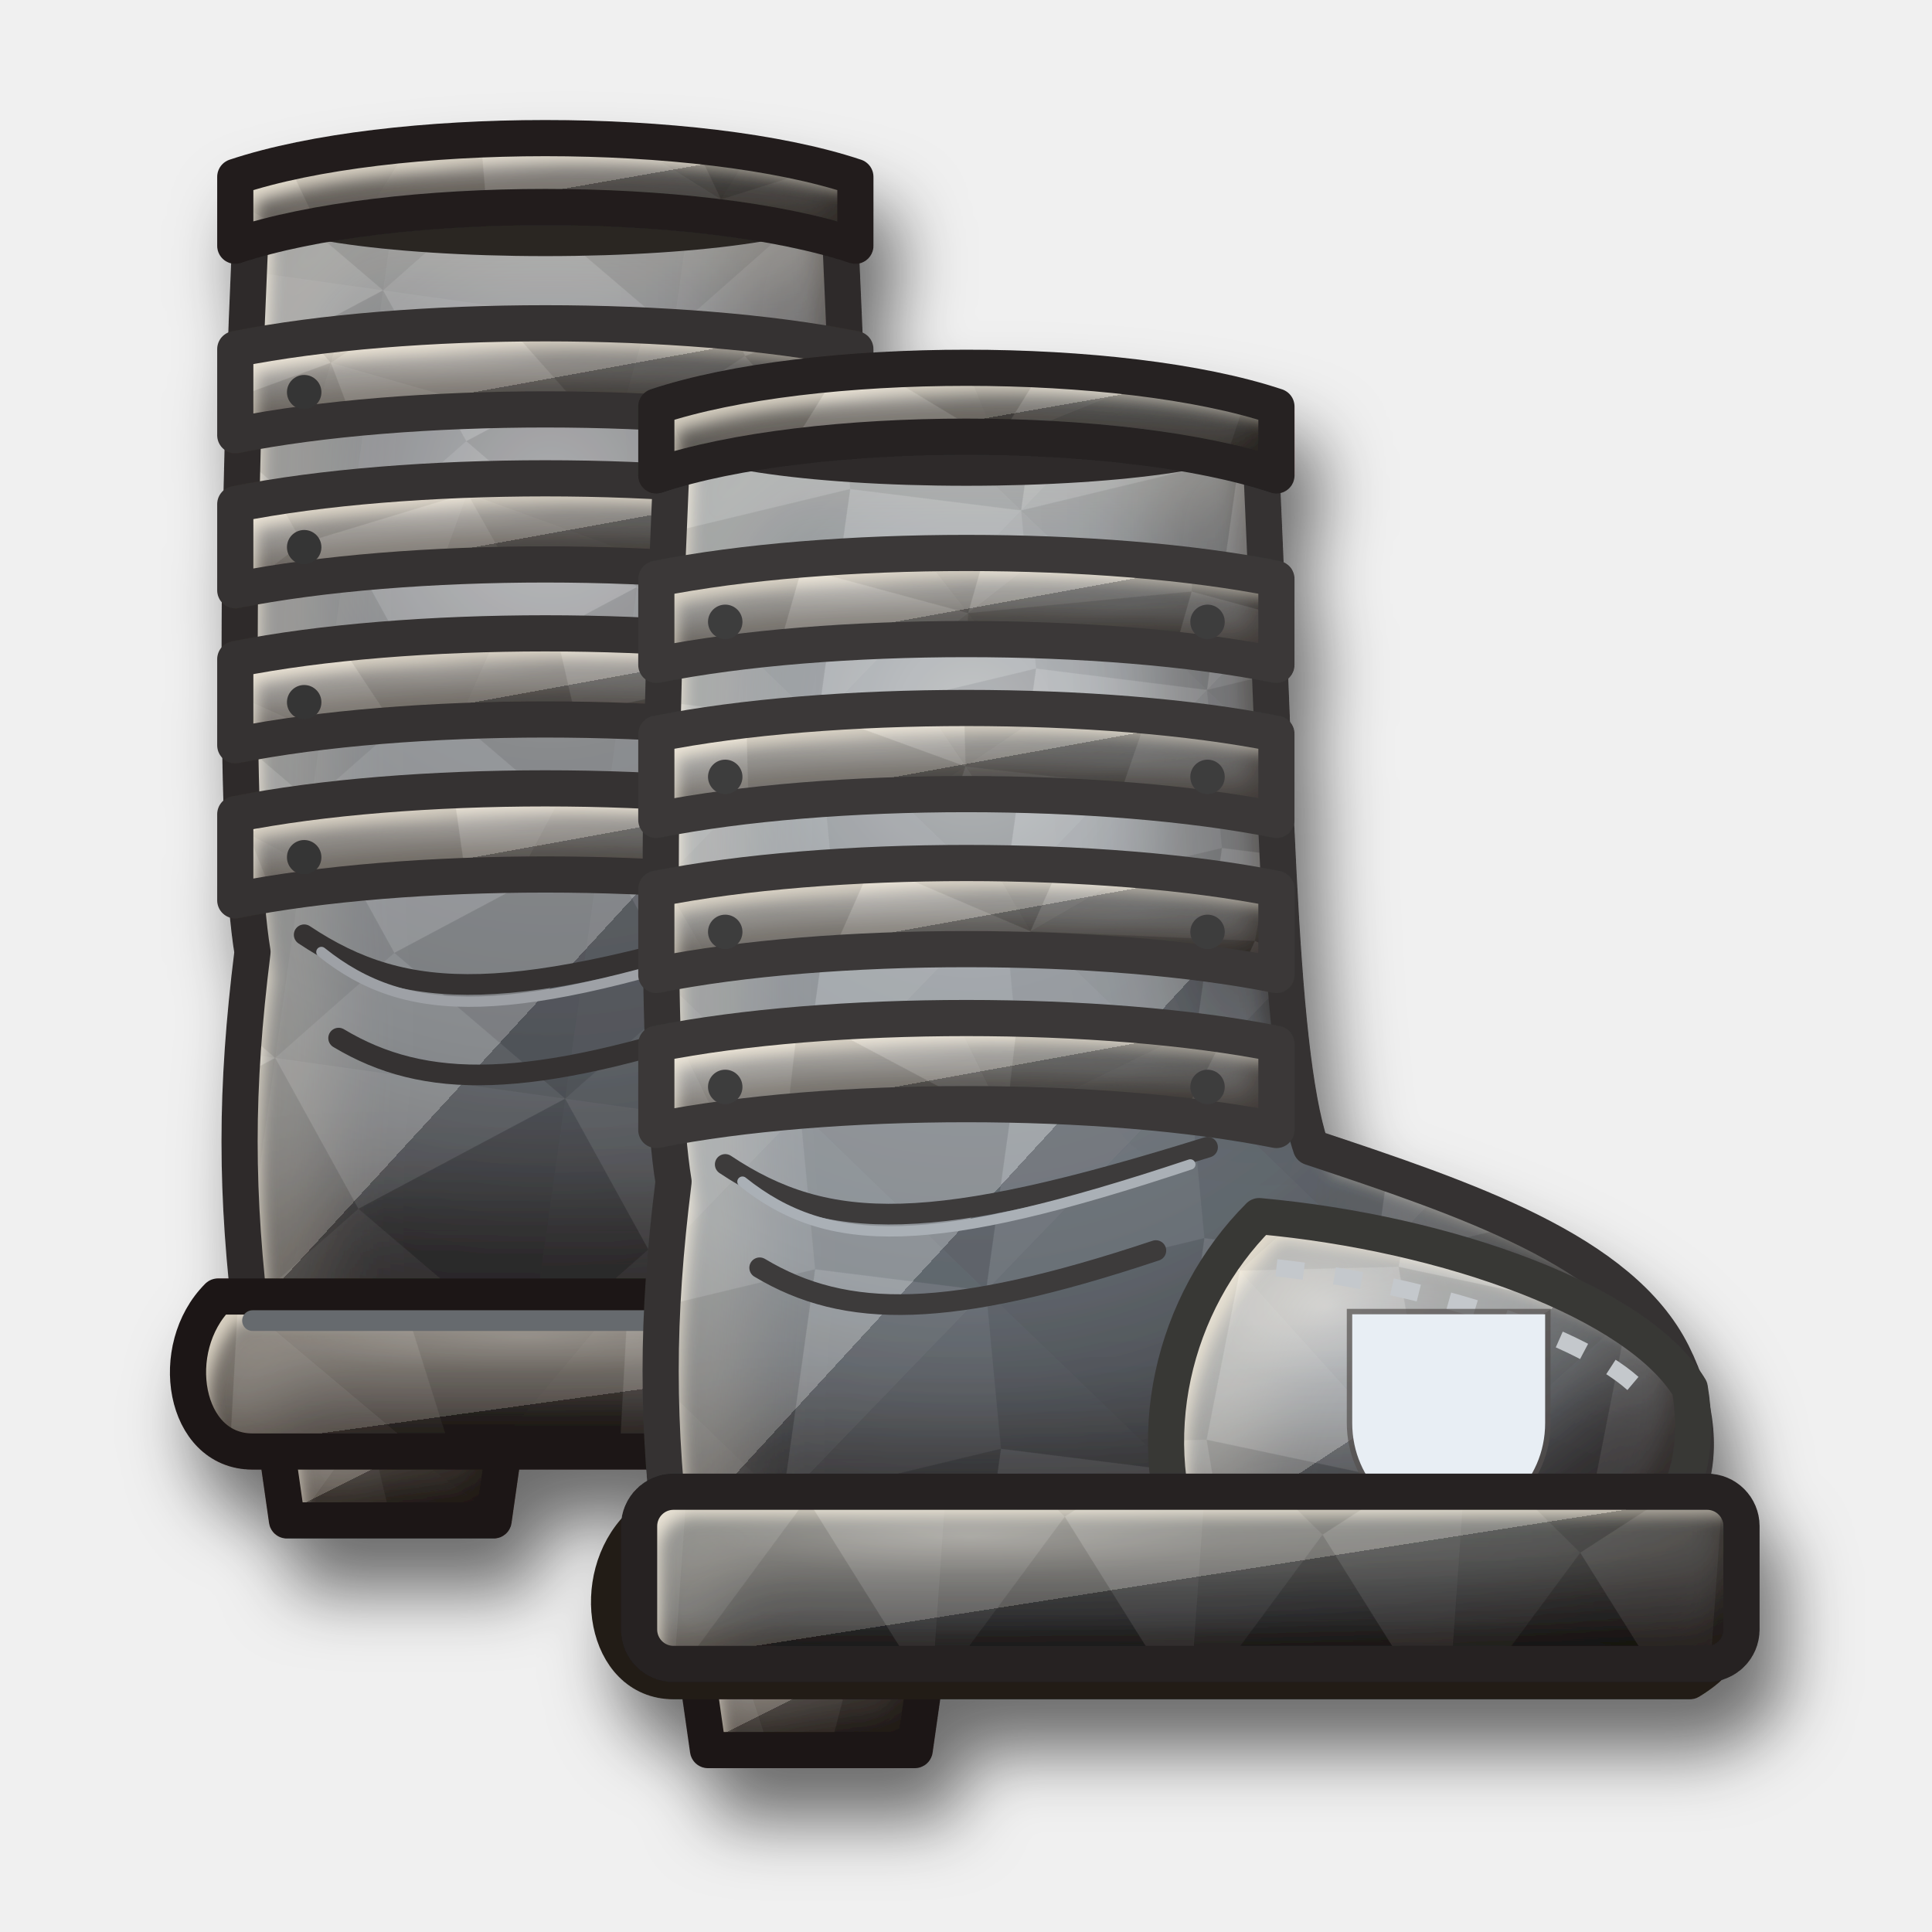
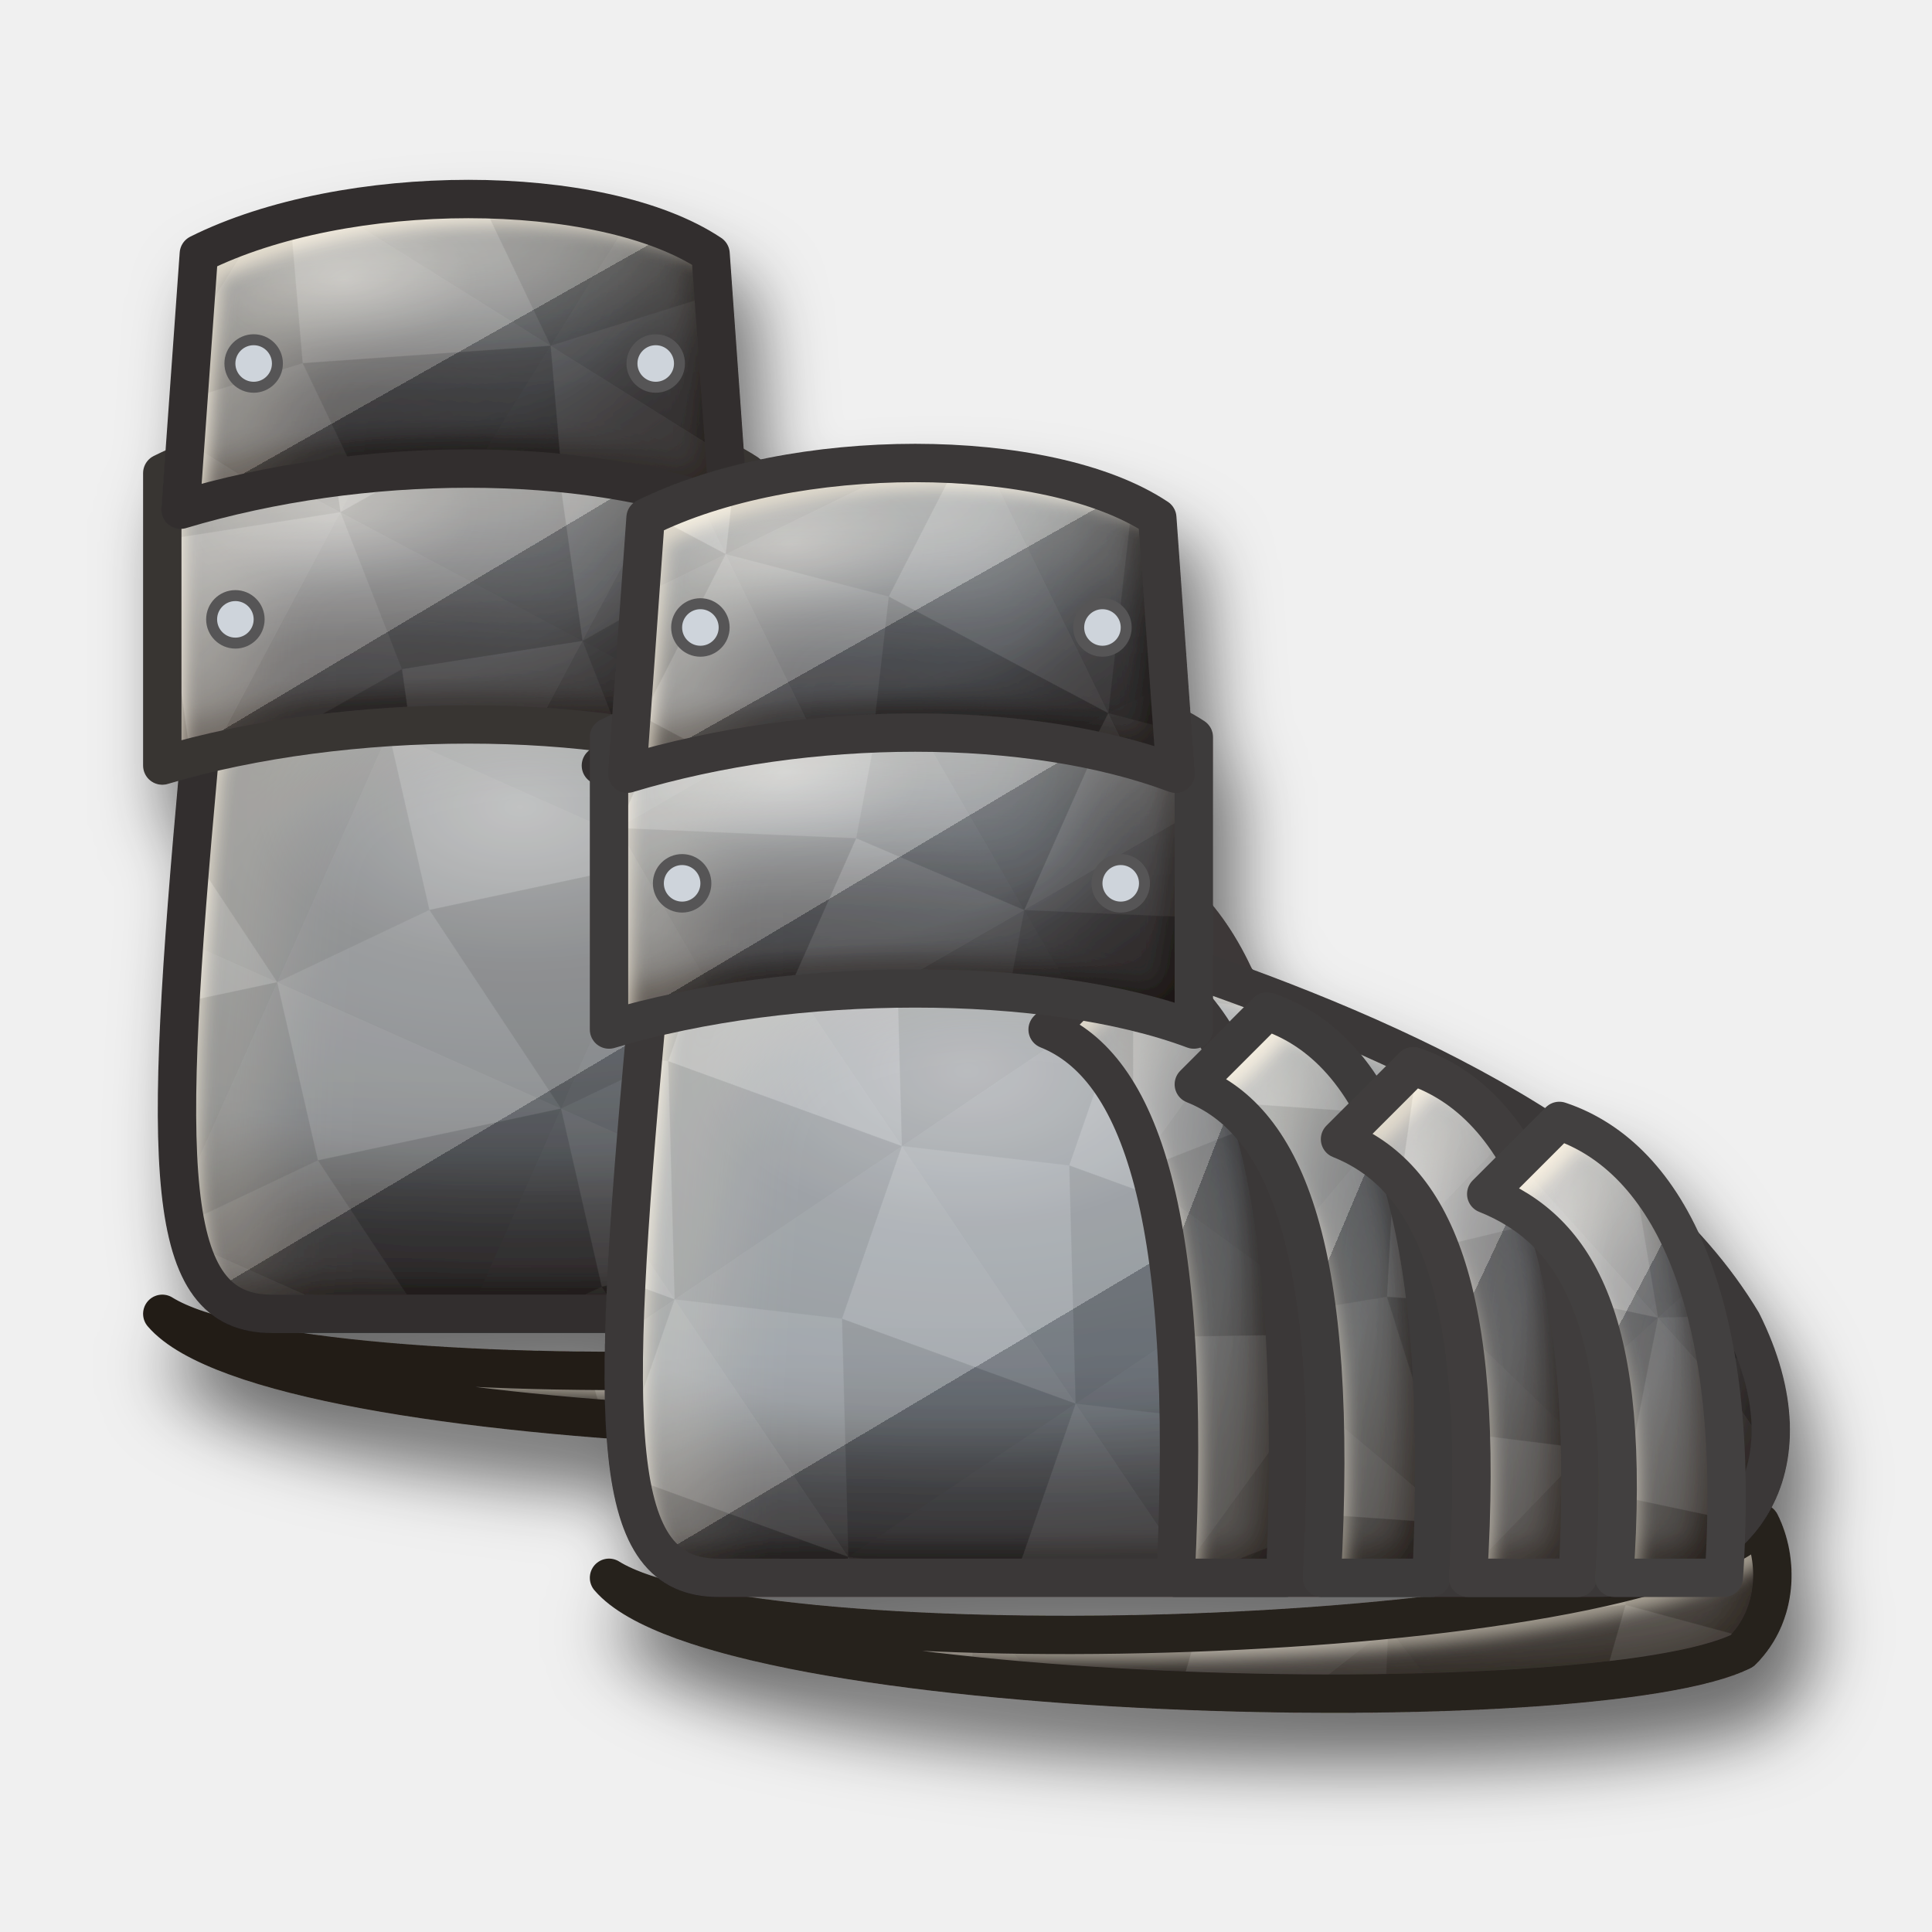
<svg xmlns="http://www.w3.org/2000/svg" width="128" height="128" viewBox="0 0 96 96">
  <defs>
    <filter id="bev" x="-10%" y="-10%" width="120%" height="120%" color-interpolation-filters="sRGB">
      <feOffset in="SourceAlpha" dx="1.5" dy="1.7" result="o1" />
      <feComposite in="SourceAlpha" in2="o1" operator="out" result="e1" />
      <feGaussianBlur in="e1" stdDeviation="0.55" result="b1" />
      <feFlood flood-color="#fff3d6" flood-opacity="0.62" />
      <feComposite in2="b1" operator="in" result="hi" />
      <feOffset in="SourceAlpha" dx="-2.2" dy="-2.4" result="o2" />
      <feComposite in="SourceAlpha" in2="o2" operator="out" result="e2" />
      <feGaussianBlur in="e2" stdDeviation="1.3" result="b2" />
      <feFlood flood-color="#140b05" flood-opacity="0.42" />
      <feComposite in2="b2" operator="in" result="lo" />
      <feMerge>
        <feMergeNode in="SourceGraphic" />
        <feMergeNode in="lo" />
        <feMergeNode in="hi" />
      </feMerge>
    </filter>
    <filter id="sculpt" x="-10%" y="-10%" width="120%" height="120%" color-interpolation-filters="sRGB">
      <feOffset in="SourceAlpha" dx="4.2" dy="4.6" result="wideo" />
      <feComposite in="SourceAlpha" in2="wideo" operator="out" result="widee" />
      <feGaussianBlur in="widee" stdDeviation="2.4" result="wideb" />
      <feComposite in="wideb" in2="SourceAlpha" operator="in" result="widec" />
      <feFlood flood-color="#fff4dc" flood-opacity="0.3" />
      <feComposite in2="widec" operator="in" result="wide" />
      <feOffset in="SourceAlpha" dx="1.2" dy="1.4" result="rimo" />
      <feComposite in="SourceAlpha" in2="rimo" operator="out" result="rime" />
      <feGaussianBlur in="rime" stdDeviation="0.45" result="rimb" />
      <feComposite in="rimb" in2="SourceAlpha" operator="in" result="rimc" />
      <feFlood flood-color="#fff6e2" flood-opacity="0.8" />
      <feComposite in2="rimc" operator="in" result="rim" />
      <feOffset in="SourceAlpha" dx="-5.5" dy="-6" result="formo" />
      <feComposite in="SourceAlpha" in2="formo" operator="out" result="forme" />
      <feGaussianBlur in="forme" stdDeviation="3.2" result="formb" />
      <feComposite in="formb" in2="SourceAlpha" operator="in" result="formc" />
      <feFlood flood-color="#0e0703" flood-opacity="0.55" />
      <feComposite in2="formc" operator="in" result="form" />
      <feOffset in="SourceAlpha" dx="-1.5" dy="-1.7" result="edgeo" />
      <feComposite in="SourceAlpha" in2="edgeo" operator="out" result="edgee" />
      <feGaussianBlur in="edgee" stdDeviation="0.7" result="edgeb" />
      <feComposite in="edgeb" in2="SourceAlpha" operator="in" result="edgec" />
      <feFlood flood-color="#120a05" flood-opacity="0.55" />
      <feComposite in2="edgec" operator="in" result="edge" />
      <feMerge>
        <feMergeNode in="SourceGraphic" />
        <feMergeNode in="form" />
        <feMergeNode in="edge" />
        <feMergeNode in="wide" />
        <feMergeNode in="rim" />
      </feMerge>
    </filter>
    <filter id="sculptLight" x="-10%" y="-10%" width="120%" height="120%" color-interpolation-filters="sRGB">
      <feOffset in="SourceAlpha" dx="4.2" dy="4.6" result="wideo" />
      <feComposite in="SourceAlpha" in2="wideo" operator="out" result="widee" />
      <feGaussianBlur in="widee" stdDeviation="2.4" result="wideb" />
      <feComposite in="wideb" in2="SourceAlpha" operator="in" result="widec" />
      <feFlood flood-color="#fff4dc" flood-opacity="0.3" />
      <feComposite in2="widec" operator="in" result="wide" />
      <feOffset in="SourceAlpha" dx="1.2" dy="1.4" result="rimo" />
      <feComposite in="SourceAlpha" in2="rimo" operator="out" result="rime" />
      <feGaussianBlur in="rime" stdDeviation="0.45" result="rimb" />
      <feComposite in="rimb" in2="SourceAlpha" operator="in" result="rimc" />
      <feFlood flood-color="#fff6e2" flood-opacity="0.8" />
      <feComposite in2="rimc" operator="in" result="rim" />
      <feOffset in="SourceAlpha" dx="-5.5" dy="-6" result="formo" />
      <feComposite in="SourceAlpha" in2="formo" operator="out" result="forme" />
      <feGaussianBlur in="forme" stdDeviation="3.2" result="formb" />
      <feComposite in="formb" in2="SourceAlpha" operator="in" result="formc" />
      <feFlood flood-color="#0e0703" flood-opacity="0.55" />
      <feComposite in2="formc" operator="in" result="form" />
      <feOffset in="SourceAlpha" dx="-1.5" dy="-1.7" result="edgeo" />
      <feComposite in="SourceAlpha" in2="edgeo" operator="out" result="edgee" />
      <feGaussianBlur in="edgee" stdDeviation="0.7" result="edgeb" />
      <feComposite in="edgeb" in2="SourceAlpha" operator="in" result="edgec" />
      <feFlood flood-color="#120a05" flood-opacity="0.55" />
      <feComposite in2="edgec" operator="in" result="edge" />
      <feMerge>
        <feMergeNode in="form" />
        <feMergeNode in="edge" />
        <feMergeNode in="wide" />
        <feMergeNode in="rim" />
      </feMerge>
    </filter>
    <linearGradient id="planes" x1="0" y1="0" x2="1" y2="1">
      <stop offset="0.5" stop-color="#fff6e6" stop-opacity="0.16" />
      <stop offset="0.5" stop-color="#0b0603" stop-opacity="0.2" />
    </linearGradient>
    <filter id="paint" x="-20%" y="-20%" width="140%" height="145%" color-interpolation-filters="sRGB">
-       <feTurbulence type="fractalNoise" baseFrequency="0.22" numOctaves="2" seed="40" result="n" />
+       <feTurbulence type="fractalNoise" baseFrequency="0.22" numOctaves="2" seed="39" result="n" />
      <feColorMatrix in="n" type="matrix" values="0.14 0.14 0.14 0 0.29  0.14 0.14 0.14 0 0.29  0.14 0.14 0.14 0 0.29  0 0 0 0 1" result="ng" />
      <feBlend in="ng" in2="SourceGraphic" mode="soft-light" result="t" />
      <feComposite in="t" in2="SourceAlpha" operator="in" result="tex" />
      <feDropShadow in="tex" dx="1.2" dy="2.6" stdDeviation="1.7" flood-color="#000" flood-opacity="0.55" />
    </filter>
    <radialGradient id="g0" cx="0.3" cy="0.26" r="0.92">
-       <stop offset="0" stop-color="#969b9e" />
-       <stop offset="0.25" stop-color="#60676c" />
-       <stop offset="0.55" stop-color="#4a5258" />
-       <stop offset="1" stop-color="#262423" />
+       <stop offset="0" stop-color="#adb1b4" />
+       <stop offset="0.25" stop-color="#83888d" />
+       <stop offset="0.55" stop-color="#72787e" />
+       <stop offset="1" stop-color="#343130" />
    </radialGradient>
    <pattern id="f1" width="17" height="15" patternUnits="userSpaceOnUse" patternTransform="rotate(94)">
      <path d="M0 0 L17 0 L6 8Z" fill="#fff" fill-opacity="0.1" />
      <path d="M6 8 L17 0 L17 15Z" fill="#000" fill-opacity="0.08" />
      <path d="M0 0 L6 8 L0 15Z" fill="#000" fill-opacity="0.05" />
      <path d="M0 15 L6 8 L17 15Z" fill="#fff" fill-opacity="0.05" />
    </pattern>
    <radialGradient id="g2" cx="0.3" cy="0.26" r="0.92">
-       <stop offset="0" stop-color="#a8abb0" />
-       <stop offset="0.25" stop-color="#7b8086" />
-       <stop offset="0.55" stop-color="#696f76" />
-       <stop offset="1" stop-color="#312e2d" />
+       <stop offset="0" stop-color="#b4b7ba" />
+       <stop offset="0.25" stop-color="#8d9296" />
+       <stop offset="0.55" stop-color="#7d8388" />
+       <stop offset="1" stop-color="#383434" />
    </radialGradient>
    <pattern id="f3" width="17" height="15" patternUnits="userSpaceOnUse" patternTransform="rotate(8)">
      <path d="M0 0 L17 0 L6 8Z" fill="#fff" fill-opacity="0.1" />
      <path d="M6 8 L17 0 L17 15Z" fill="#000" fill-opacity="0.08" />
      <path d="M0 0 L6 8 L0 15Z" fill="#000" fill-opacity="0.05" />
      <path d="M0 15 L6 8 L17 15Z" fill="#fff" fill-opacity="0.05" />
    </pattern>
    <radialGradient id="g4" cx="0.3" cy="0.26" r="0.92">
-       <stop offset="0" stop-color="#b1b4b8" />
-       <stop offset="0.25" stop-color="#888d93" />
-       <stop offset="0.55" stop-color="#787d84" />
-       <stop offset="1" stop-color="#363232" />
+       <stop offset="0" stop-color="#bbbdc0" />
+       <stop offset="0.25" stop-color="#979ca0" />
+       <stop offset="0.55" stop-color="#898e93" />
+       <stop offset="1" stop-color="#3c3837" />
    </radialGradient>
    <pattern id="f5" width="17" height="15" patternUnits="userSpaceOnUse" patternTransform="rotate(102)">
      <path d="M0 0 L17 0 L6 8Z" fill="#fff" fill-opacity="0.1" />
      <path d="M6 8 L17 0 L17 15Z" fill="#000" fill-opacity="0.08" />
      <path d="M0 0 L6 8 L0 15Z" fill="#000" fill-opacity="0.05" />
      <path d="M0 15 L6 8 L17 15Z" fill="#fff" fill-opacity="0.05" />
    </pattern>
    <radialGradient id="g6" cx="0.3" cy="0.26" r="0.92">
-       <stop offset="0" stop-color="#b2b5b9" />
-       <stop offset="0.25" stop-color="#8b8f95" />
-       <stop offset="0.55" stop-color="#7b8086" />
-       <stop offset="1" stop-color="#373333" />
+       <stop offset="0" stop-color="#c1c3c6" />
+       <stop offset="0.25" stop-color="#a1a4a9" />
+       <stop offset="0.55" stop-color="#94989d" />
+       <stop offset="1" stop-color="#403c3b" />
    </radialGradient>
    <pattern id="f7" width="17" height="15" patternUnits="userSpaceOnUse" patternTransform="rotate(16)">
      <path d="M0 0 L17 0 L6 8Z" fill="#fff" fill-opacity="0.1" />
      <path d="M6 8 L17 0 L17 15Z" fill="#000" fill-opacity="0.08" />
      <path d="M0 0 L6 8 L0 15Z" fill="#000" fill-opacity="0.05" />
      <path d="M0 15 L6 8 L17 15Z" fill="#fff" fill-opacity="0.05" />
    </pattern>
    <radialGradient id="g8" cx="0.3" cy="0.26" r="0.92">
-       <stop offset="0" stop-color="#b2b5b9" />
-       <stop offset="0.25" stop-color="#8b8f95" />
-       <stop offset="0.55" stop-color="#7b8086" />
-       <stop offset="1" stop-color="#373333" />
+       <stop offset="0" stop-color="#8f8e8e" />
+       <stop offset="0.25" stop-color="#555454" />
+       <stop offset="0.55" stop-color="#3e3d3d" />
+       <stop offset="1" stop-color="#221d1a" />
    </radialGradient>
    <pattern id="f9" width="17" height="15" patternUnits="userSpaceOnUse" patternTransform="rotate(110)">
      <path d="M0 0 L17 0 L6 8Z" fill="#fff" fill-opacity="0.1" />
      <path d="M6 8 L17 0 L17 15Z" fill="#000" fill-opacity="0.08" />
      <path d="M0 0 L6 8 L0 15Z" fill="#000" fill-opacity="0.05" />
      <path d="M0 15 L6 8 L17 15Z" fill="#fff" fill-opacity="0.05" />
    </pattern>
    <radialGradient id="g10" cx="0.3" cy="0.26" r="0.92">
-       <stop offset="0" stop-color="#b2b5b9" />
-       <stop offset="0.25" stop-color="#8b8f95" />
-       <stop offset="0.55" stop-color="#7b8086" />
-       <stop offset="1" stop-color="#373333" />
+       <stop offset="0" stop-color="#adb1b4" />
+       <stop offset="0.25" stop-color="#83888d" />
+       <stop offset="0.55" stop-color="#72787e" />
+       <stop offset="1" stop-color="#343130" />
    </radialGradient>
    <pattern id="f11" width="17" height="15" patternUnits="userSpaceOnUse" patternTransform="rotate(24)">
      <path d="M0 0 L17 0 L6 8Z" fill="#fff" fill-opacity="0.1" />
      <path d="M6 8 L17 0 L17 15Z" fill="#000" fill-opacity="0.08" />
      <path d="M0 0 L6 8 L0 15Z" fill="#000" fill-opacity="0.05" />
      <path d="M0 15 L6 8 L17 15Z" fill="#fff" fill-opacity="0.05" />
    </pattern>
    <radialGradient id="g12" cx="0.3" cy="0.26" r="0.92">
-       <stop offset="0" stop-color="#b2b5b9" />
-       <stop offset="0.25" stop-color="#8b8f95" />
-       <stop offset="0.55" stop-color="#7b8086" />
-       <stop offset="1" stop-color="#373333" />
+       <stop offset="0" stop-color="#b7babd" />
+       <stop offset="0.25" stop-color="#92969b" />
+       <stop offset="0.55" stop-color="#83888d" />
+       <stop offset="1" stop-color="#3a3635" />
    </radialGradient>
    <pattern id="f13" width="17" height="15" patternUnits="userSpaceOnUse" patternTransform="rotate(118)">
      <path d="M0 0 L17 0 L6 8Z" fill="#fff" fill-opacity="0.1" />
      <path d="M6 8 L17 0 L17 15Z" fill="#000" fill-opacity="0.08" />
      <path d="M0 0 L6 8 L0 15Z" fill="#000" fill-opacity="0.05" />
      <path d="M0 15 L6 8 L17 15Z" fill="#fff" fill-opacity="0.05" />
    </pattern>
    <radialGradient id="g14" cx="0.3" cy="0.26" r="0.92">
-       <stop offset="0" stop-color="#909396" />
-       <stop offset="0.25" stop-color="#575b60" />
-       <stop offset="0.55" stop-color="#40454a" />
-       <stop offset="1" stop-color="#231f1e" />
+       <stop offset="0" stop-color="#adb1b4" />
+       <stop offset="0.25" stop-color="#83888d" />
+       <stop offset="0.55" stop-color="#72787e" />
+       <stop offset="1" stop-color="#343130" />
    </radialGradient>
    <pattern id="f15" width="17" height="15" patternUnits="userSpaceOnUse" patternTransform="rotate(32)">
      <path d="M0 0 L17 0 L6 8Z" fill="#fff" fill-opacity="0.1" />
      <path d="M6 8 L17 0 L17 15Z" fill="#000" fill-opacity="0.08" />
      <path d="M0 0 L6 8 L0 15Z" fill="#000" fill-opacity="0.05" />
      <path d="M0 15 L6 8 L17 15Z" fill="#fff" fill-opacity="0.05" />
    </pattern>
    <radialGradient id="g16" cx="0.3" cy="0.26" r="0.92">
-       <stop offset="0" stop-color="#858282" />
-       <stop offset="0.25" stop-color="#454241" />
-       <stop offset="0.55" stop-color="#2c2827" />
-       <stop offset="1" stop-color="#1c1613" />
+       <stop offset="0" stop-color="#bbc0c6" />
+       <stop offset="0.25" stop-color="#98a0a8" />
+       <stop offset="0.55" stop-color="#8a939c" />
+       <stop offset="1" stop-color="#3c3a3a" />
    </radialGradient>
    <pattern id="f17" width="17" height="15" patternUnits="userSpaceOnUse" patternTransform="rotate(126)">
      <path d="M0 0 L17 0 L6 8Z" fill="#fff" fill-opacity="0.1" />
      <path d="M6 8 L17 0 L17 15Z" fill="#000" fill-opacity="0.08" />
      <path d="M0 0 L6 8 L0 15Z" fill="#000" fill-opacity="0.05" />
      <path d="M0 15 L6 8 L17 15Z" fill="#fff" fill-opacity="0.05" />
    </pattern>
    <radialGradient id="g18" cx="0.3" cy="0.26" r="0.92">
-       <stop offset="0" stop-color="#898888" />
-       <stop offset="0.25" stop-color="#4c4b4b" />
-       <stop offset="0.55" stop-color="#343232" />
-       <stop offset="1" stop-color="#1f1916" />
+       <stop offset="0" stop-color="#c0c6ca" />
+       <stop offset="0.25" stop-color="#a0a8af" />
+       <stop offset="0.55" stop-color="#939ca4" />
+       <stop offset="1" stop-color="#3f3d3d" />
    </radialGradient>
    <pattern id="f19" width="17" height="15" patternUnits="userSpaceOnUse" patternTransform="rotate(40)">
      <path d="M0 0 L17 0 L6 8Z" fill="#fff" fill-opacity="0.1" />
      <path d="M6 8 L17 0 L17 15Z" fill="#000" fill-opacity="0.08" />
      <path d="M0 0 L6 8 L0 15Z" fill="#000" fill-opacity="0.05" />
      <path d="M0 15 L6 8 L17 15Z" fill="#fff" fill-opacity="0.05" />
    </pattern>
    <radialGradient id="g20" cx="0.3" cy="0.26" r="0.92">
-       <stop offset="0" stop-color="#b3b8bd" />
-       <stop offset="0.25" stop-color="#8c949c" />
-       <stop offset="0.55" stop-color="#7c858e" />
-       <stop offset="1" stop-color="#373536" />
+       <stop offset="0" stop-color="#c6cacf" />
+       <stop offset="0.25" stop-color="#a9afb6" />
+       <stop offset="0.55" stop-color="#9da4ac" />
+       <stop offset="1" stop-color="#434040" />
    </radialGradient>
    <pattern id="f21" width="17" height="15" patternUnits="userSpaceOnUse" patternTransform="rotate(134)">
      <path d="M0 0 L17 0 L6 8Z" fill="#fff" fill-opacity="0.1" />
      <path d="M6 8 L17 0 L17 15Z" fill="#000" fill-opacity="0.08" />
      <path d="M0 0 L6 8 L0 15Z" fill="#000" fill-opacity="0.05" />
      <path d="M0 15 L6 8 L17 15Z" fill="#fff" fill-opacity="0.05" />
    </pattern>
    <radialGradient id="g22" cx="0.3" cy="0.26" r="0.92">
-       <stop offset="0" stop-color="#bbbfc4" />
-       <stop offset="0.25" stop-color="#979ea5" />
-       <stop offset="0.55" stop-color="#899199" />
-       <stop offset="1" stop-color="#3c3939" />
+       <stop offset="0" stop-color="#cbcfd4" />
+       <stop offset="0.25" stop-color="#b1b7bd" />
+       <stop offset="0.55" stop-color="#a6adb4" />
+       <stop offset="1" stop-color="#464342" />
    </radialGradient>
    <pattern id="f23" width="17" height="15" patternUnits="userSpaceOnUse" patternTransform="rotate(48)">
      <path d="M0 0 L17 0 L6 8Z" fill="#fff" fill-opacity="0.1" />
      <path d="M6 8 L17 0 L17 15Z" fill="#000" fill-opacity="0.08" />
      <path d="M0 0 L6 8 L0 15Z" fill="#000" fill-opacity="0.05" />
      <path d="M0 15 L6 8 L17 15Z" fill="#fff" fill-opacity="0.05" />
    </pattern>
    <radialGradient id="g24" cx="0.3" cy="0.26" r="0.92">
-       <stop offset="0" stop-color="#bcc1c6" />
-       <stop offset="0.25" stop-color="#9aa1a8" />
-       <stop offset="0.55" stop-color="#8c949c" />
-       <stop offset="1" stop-color="#3d3a3a" />
+       <stop offset="0" stop-color="#959597" />
+       <stop offset="0.25" stop-color="#5f5f61" />
+       <stop offset="0.55" stop-color="#49494b" />
+       <stop offset="1" stop-color="#26211f" />
    </radialGradient>
    <pattern id="f25" width="17" height="15" patternUnits="userSpaceOnUse" patternTransform="rotate(142)">
      <path d="M0 0 L17 0 L6 8Z" fill="#fff" fill-opacity="0.1" />
      <path d="M6 8 L17 0 L17 15Z" fill="#000" fill-opacity="0.08" />
      <path d="M0 0 L6 8 L0 15Z" fill="#000" fill-opacity="0.05" />
      <path d="M0 15 L6 8 L17 15Z" fill="#fff" fill-opacity="0.05" />
    </pattern>
    <radialGradient id="g26" cx="0.3" cy="0.26" r="0.92">
-       <stop offset="0" stop-color="#bcc1c6" />
-       <stop offset="0.25" stop-color="#9aa1a8" />
-       <stop offset="0.55" stop-color="#8c949c" />
-       <stop offset="1" stop-color="#3d3a3a" />
+       <stop offset="0" stop-color="#bbc0c6" />
+       <stop offset="0.25" stop-color="#98a0a8" />
+       <stop offset="0.55" stop-color="#8a939c" />
+       <stop offset="1" stop-color="#3c3a3a" />
    </radialGradient>
    <pattern id="f27" width="17" height="15" patternUnits="userSpaceOnUse" patternTransform="rotate(56)">
      <path d="M0 0 L17 0 L6 8Z" fill="#fff" fill-opacity="0.1" />
      <path d="M6 8 L17 0 L17 15Z" fill="#000" fill-opacity="0.08" />
      <path d="M0 0 L6 8 L0 15Z" fill="#000" fill-opacity="0.05" />
      <path d="M0 15 L6 8 L17 15Z" fill="#fff" fill-opacity="0.05" />
    </pattern>
    <radialGradient id="g28" cx="0.3" cy="0.26" r="0.92">
-       <stop offset="0" stop-color="#bcc1c6" />
-       <stop offset="0.25" stop-color="#9aa1a8" />
-       <stop offset="0.55" stop-color="#8c949c" />
-       <stop offset="1" stop-color="#3d3a3a" />
+       <stop offset="0" stop-color="#c3c8cd" />
+       <stop offset="0.25" stop-color="#a4abb2" />
+       <stop offset="0.55" stop-color="#98a0a8" />
+       <stop offset="1" stop-color="#413e3e" />
    </radialGradient>
    <pattern id="f29" width="17" height="15" patternUnits="userSpaceOnUse" patternTransform="rotate(150)">
      <path d="M0 0 L17 0 L6 8Z" fill="#fff" fill-opacity="0.1" />
      <path d="M6 8 L17 0 L17 15Z" fill="#000" fill-opacity="0.08" />
      <path d="M0 0 L6 8 L0 15Z" fill="#000" fill-opacity="0.05" />
      <path d="M0 15 L6 8 L17 15Z" fill="#fff" fill-opacity="0.05" />
    </pattern>
    <radialGradient id="g30" cx="0.3" cy="0.26" r="0.92">
-       <stop offset="0" stop-color="#bcc1c6" />
-       <stop offset="0.25" stop-color="#9aa1a8" />
-       <stop offset="0.55" stop-color="#8c949c" />
-       <stop offset="1" stop-color="#3d3a3a" />
+       <stop offset="0" stop-color="#bbc0c6" />
+       <stop offset="0.25" stop-color="#98a0a8" />
+       <stop offset="0.55" stop-color="#8a939c" />
+       <stop offset="1" stop-color="#3c3a3a" />
    </radialGradient>
    <pattern id="f31" width="17" height="15" patternUnits="userSpaceOnUse" patternTransform="rotate(64)">
-       <path d="M0 0 L17 0 L6 8Z" fill="#fff" fill-opacity="0.1" />
-       <path d="M6 8 L17 0 L17 15Z" fill="#000" fill-opacity="0.08" />
-       <path d="M0 0 L6 8 L0 15Z" fill="#000" fill-opacity="0.05" />
-       <path d="M0 15 L6 8 L17 15Z" fill="#fff" fill-opacity="0.05" />
-     </pattern>
-     <radialGradient id="g32" cx="0.3" cy="0.26" r="0.92">
-       <stop offset="0" stop-color="#969b9e" />
-       <stop offset="0.25" stop-color="#60676c" />
-       <stop offset="0.55" stop-color="#4a5258" />
-       <stop offset="1" stop-color="#262423" />
-     </radialGradient>
-     <pattern id="f33" width="17" height="15" patternUnits="userSpaceOnUse" patternTransform="rotate(158)">
-       <path d="M0 0 L17 0 L6 8Z" fill="#fff" fill-opacity="0.1" />
-       <path d="M6 8 L17 0 L17 15Z" fill="#000" fill-opacity="0.08" />
-       <path d="M0 0 L6 8 L0 15Z" fill="#000" fill-opacity="0.05" />
-       <path d="M0 15 L6 8 L17 15Z" fill="#fff" fill-opacity="0.05" />
-     </pattern>
-     <radialGradient id="g34" cx="0.3" cy="0.26" r="0.92">
-       <stop offset="0" stop-color="#888686" />
-       <stop offset="0.25" stop-color="#4a4747" />
-       <stop offset="0.55" stop-color="#312e2e" />
-       <stop offset="1" stop-color="#1e1815" />
-     </radialGradient>
-     <pattern id="f35" width="17" height="15" patternUnits="userSpaceOnUse" patternTransform="rotate(72)">
-       <path d="M0 0 L17 0 L6 8Z" fill="#fff" fill-opacity="0.1" />
-       <path d="M6 8 L17 0 L17 15Z" fill="#000" fill-opacity="0.08" />
-       <path d="M0 0 L6 8 L0 15Z" fill="#000" fill-opacity="0.05" />
-       <path d="M0 15 L6 8 L17 15Z" fill="#fff" fill-opacity="0.05" />
-     </pattern>
-     <radialGradient id="g36" cx="0.3" cy="0.26" r="0.92">
-       <stop offset="0" stop-color="#8e8d8d" />
-       <stop offset="0.25" stop-color="#535253" />
-       <stop offset="0.55" stop-color="#3c3a3b" />
-       <stop offset="1" stop-color="#221c19" />
-     </radialGradient>
-     <pattern id="f37" width="17" height="15" patternUnits="userSpaceOnUse" patternTransform="rotate(166)">
      <path d="M0 0 L17 0 L6 8Z" fill="#fff" fill-opacity="0.1" />
      <path d="M6 8 L17 0 L17 15Z" fill="#000" fill-opacity="0.08" />
      <path d="M0 0 L6 8 L0 15Z" fill="#000" fill-opacity="0.05" />
      <path d="M0 15 L6 8 L17 15Z" fill="#fff" fill-opacity="0.05" />
    </pattern>
  </defs>
  <g filter="url(#paint)">
-     <g id="art" transform="translate(48 47) scale(0.951) translate(-48.88 -46.88)">
-       <g transform="translate(-10 -5) scale(0.9)">
-         <path d="M24 14 C23 33.8 23 52 24 58 C23 66 23 72 24 80 H76 C83 80 85 74 82 68 C79 62 70 59 61 56 C59 50 59 33.8 58 14Z" fill="url(#g2)" filter="url(#sculpt)" />
-         <path d="M24 14 C23 33.8 23 52 24 58 C23 66 23 72 24 80 H76 C83 80 85 74 82 68 C79 62 70 59 61 56 C59 50 59 33.8 58 14Z" fill="url(#f3)" />
-         <path d="M24 14 C23 33.8 23 52 24 58 C23 66 23 72 24 80 H76 C83 80 85 74 82 68 C79 62 70 59 61 56 C59 50 59 33.8 58 14Z" fill="url(#planes)" />
-         <path d="M24 14 C23 33.8 23 52 24 58 C23 66 23 72 24 80 H76 C83 80 85 74 82 68 C79 62 70 59 61 56 C59 50 59 33.8 58 14Z" fill="none" stroke="#2f2c2b" stroke-width="2.1" stroke-linejoin="round" stroke-linecap="round" />
-         <path d="M58 60 C69 61 80 65 83 70 C84 76 81 80 76 80 H54 C51 73 53 65 58 60Z" fill="url(#g4)" filter="url(#sculpt)" />
-         <path d="M58 60 C69 61 80 65 83 70 C84 76 81 80 76 80 H54 C51 73 53 65 58 60Z" fill="url(#f5)" />
-         <path d="M58 60 C69 61 80 65 83 70 C84 76 81 80 76 80 H54 C51 73 53 65 58 60Z" fill="url(#planes)" />
-         <path d="M58 60 C69 61 80 65 83 70 C84 76 81 80 76 80 H54 C51 73 53 65 58 60Z" fill="none" stroke="#343030" stroke-width="2.1" stroke-linejoin="round" stroke-linecap="round" />
-         <path d="M59 63 C68 64 77 67 80 70" fill="none" stroke="#bcbec1" stroke-width="1" stroke-dasharray="1.6 1.8" />
-         <path d="M27 57 C33 61 39 61 55 56 M29 63 C34 66 40 66 52 62" fill="none" stroke="#343232" stroke-width="1.2" stroke-linejoin="round" stroke-linecap="round" />
-         <path d="M28 58 C33 62 39 62 54 57" fill="none" stroke="#9ea1a6" stroke-width="0.6" stroke-linejoin="round" stroke-linecap="round" />
-         <path d="M23 23 C33 21 49 21 59 23 V28 C49 26 33 26 23 28Z" fill="url(#g6)" filter="url(#sculpt)" />
-         <path d="M23 23 C33 21 49 21 59 23 V28 C49 26 33 26 23 28Z" fill="url(#f7)" />
-         <path d="M23 23 C33 21 49 21 59 23 V28 C49 26 33 26 23 28Z" fill="url(#planes)" />
-         <path d="M23 23 C33 21 49 21 59 23 V28 C49 26 33 26 23 28Z" fill="none" stroke="#353130" stroke-width="2.1" stroke-linejoin="round" stroke-linecap="round" />
-         <circle cx="27" cy="25.5" r="1" fill="#363434" />
-         <circle cx="55" cy="25.5" r="1" fill="#363434" />
-         <path d="M23 32 C33 30 49 30 59 32 V37 C49 35 33 35 23 37Z" fill="url(#g8)" filter="url(#sculpt)" />
-         <path d="M23 32 C33 30 49 30 59 32 V37 C49 35 33 35 23 37Z" fill="url(#f9)" />
-         <path d="M23 32 C33 30 49 30 59 32 V37 C49 35 33 35 23 37Z" fill="url(#planes)" />
-         <path d="M23 32 C33 30 49 30 59 32 V37 C49 35 33 35 23 37Z" fill="none" stroke="#353130" stroke-width="2.1" stroke-linejoin="round" stroke-linecap="round" />
-         <circle cx="27" cy="34.5" r="1" fill="#363434" />
-         <circle cx="55" cy="34.5" r="1" fill="#363434" />
-         <path d="M23 41 C33 39 49 39 59 41 V46 C49 44 33 44 23 46Z" fill="url(#g10)" filter="url(#sculpt)" />
-         <path d="M23 41 C33 39 49 39 59 41 V46 C49 44 33 44 23 46Z" fill="url(#f11)" />
-         <path d="M23 41 C33 39 49 39 59 41 V46 C49 44 33 44 23 46Z" fill="url(#planes)" />
-         <path d="M23 41 C33 39 49 39 59 41 V46 C49 44 33 44 23 46Z" fill="none" stroke="#353130" stroke-width="2.1" stroke-linejoin="round" stroke-linecap="round" />
-         <circle cx="27" cy="43.5" r="1" fill="#363434" />
-         <circle cx="55" cy="43.5" r="1" fill="#363434" />
-         <path d="M23 50 C33 48 49 48 59 50 V55 C49 53 33 53 23 55Z" fill="url(#g12)" filter="url(#sculpt)" />
-         <path d="M23 50 C33 48 49 48 59 50 V55 C49 53 33 53 23 55Z" fill="url(#f13)" />
-         <path d="M23 50 C33 48 49 48 59 50 V55 C49 53 33 53 23 55Z" fill="url(#planes)" />
-         <path d="M23 50 C33 48 49 48 59 50 V55 C49 53 33 53 23 55Z" fill="none" stroke="#353130" stroke-width="2.1" stroke-linejoin="round" stroke-linecap="round" />
-         <circle cx="27" cy="52.5" r="1" fill="#363434" />
-         <circle cx="55" cy="52.5" r="1" fill="#363434" />
-         <ellipse cx="41" cy="15" rx="17" ry="2.6" fill="#292524" />
-         <path d="M23 13 C32 10 50 10 59 13 L59 17 C50 14 32 14 23 17Z" fill="url(#g14)" filter="url(#sculpt)" />
-         <path d="M23 13 C32 10 50 10 59 13 L59 17 C50 14 32 14 23 17Z" fill="url(#f15)" />
-         <path d="M23 13 C32 10 50 10 59 13 L59 17 C50 14 32 14 23 17Z" fill="url(#planes)" />
-         <path d="M23 13 C32 10 50 10 59 13 L59 17 C50 14 32 14 23 17Z" fill="none" stroke="#221e1d" stroke-width="2.1" stroke-linejoin="round" stroke-linecap="round" />
-         <path d="M25 84 H39 L38 91 H26Z" fill="url(#g16)" filter="url(#sculpt)" />
-         <path d="M25 84 H39 L38 91 H26Z" fill="url(#f17)" />
-         <path d="M25 84 H39 L38 91 H26Z" fill="url(#planes)" />
-         <path d="M25 84 H39 L38 91 H26Z" fill="none" stroke="#1c1512" stroke-width="2.1" stroke-linejoin="round" stroke-linecap="round" />
-         <path d="M22 78 H78 C86 78 88 84 83 87 H24 C20 87 19 81 22 78Z" fill="url(#g18)" filter="url(#sculpt)" />
-         <path d="M22 78 H78 C86 78 88 84 83 87 H24 C20 87 19 81 22 78Z" fill="url(#f19)" />
-         <path d="M22 78 H78 C86 78 88 84 83 87 H24 C20 87 19 81 22 78Z" fill="url(#planes)" />
-         <path d="M22 78 H78 C86 78 88 84 83 87 H24 C20 87 19 81 22 78Z" fill="none" stroke="#1e1815" stroke-width="2.1" stroke-linejoin="round" stroke-linecap="round" />
-         <path d="M24 79.4 H78 C83 79.4 85 81 85 82" fill="none" stroke="#666a6e" stroke-width="1.2" stroke-linejoin="round" stroke-linecap="round" />
-         <g transform="translate(69 72) scale(0.7)">
-           <g stroke="#443f3d" stroke-width="0.9" stroke-opacity="0.7" paint-order="stroke">
-             <path d="M-8 -9 H8 V0 C8 5 4 8 0 10 C-4 8 -8 5 -8 0Z" fill="#b3b6b9" />
-           </g>
-         </g>
+     <g id="art" transform="translate(48 47) scale(1.009) translate(-49.38 -47.88)">
+       <g transform="translate(-10 -6) scale(0.9)">
+         <path d="M22 80 C28 87 76 88 84 84 C86 82 86 79 85 77 C78 84 30 85 22 80Z" fill="url(#g8)" filter="url(#sculpt)" />
+         <path d="M22 80 C28 87 76 88 84 84 C86 82 86 79 85 77 C78 84 30 85 22 80Z" fill="url(#f9)" />
+         <path d="M22 80 C28 87 76 88 84 84 C86 82 86 79 85 77 C78 84 30 85 22 80Z" fill="url(#planes)" />
+         <path d="M22 80 C28 87 76 88 84 84 C86 82 86 79 85 77 C78 84 30 85 22 80Z" fill="none" stroke="#211c19" stroke-width="2.1" stroke-linejoin="round" stroke-linecap="round" />
+         <path d="M24 50 C24 42 46 40 52 46 C64 50 78 56 84 66 C88 74 84 80 76 80 H28 C22 80 22 72 24 50Z" fill="url(#g10)" filter="url(#sculpt)" />
+         <path d="M24 50 C24 42 46 40 52 46 C64 50 78 56 84 66 C88 74 84 80 76 80 H28 C22 80 22 72 24 50Z" fill="url(#f11)" />
+         <path d="M24 50 C24 42 46 40 52 46 C64 50 78 56 84 66 C88 74 84 80 76 80 H28 C22 80 22 72 24 50Z" fill="url(#planes)" />
+         <path d="M24 50 C24 42 46 40 52 46 C64 50 78 56 84 66 C88 74 84 80 76 80 H28 C22 80 22 72 24 50Z" fill="none" stroke="#322f2e" stroke-width="2.1" stroke-linejoin="round" stroke-linecap="round" />
+         <path d="M50 46 C56 48 60 56 59 80 L53 80 C54 60 51 52 46 50Z" fill="url(#g0)" filter="url(#sculpt)" />
+         <path d="M50 46 C56 48 60 56 59 80 L53 80 C54 60 51 52 46 50Z" fill="url(#f1)" />
+         <path d="M50 46 C56 48 60 56 59 80 L53 80 C54 60 51 52 46 50Z" fill="url(#planes)" />
+         <path d="M50 46 C56 48 60 56 59 80 L53 80 C54 60 51 52 46 50Z" fill="none" stroke="#322f2e" stroke-width="2.1" stroke-linejoin="round" stroke-linecap="round" />
+         <path d="M58 49 C64 51 68 59 67 80 L61 80 C62 62 59 55 54 53Z" fill="url(#g2)" filter="url(#sculpt)" />
+         <path d="M58 49 C64 51 68 59 67 80 L61 80 C62 62 59 55 54 53Z" fill="url(#f3)" />
+         <path d="M58 49 C64 51 68 59 67 80 L61 80 C62 62 59 55 54 53Z" fill="url(#planes)" />
+         <path d="M58 49 C64 51 68 59 67 80 L61 80 C62 62 59 55 54 53Z" fill="none" stroke="#363231" stroke-width="2.1" stroke-linejoin="round" stroke-linecap="round" />
+         <path d="M66 52 C72 54 76 62 75 80 L69 80 C70 64 67 58 62 56Z" fill="url(#g4)" filter="url(#sculpt)" />
+         <path d="M66 52 C72 54 76 62 75 80 L69 80 C70 64 67 58 62 56Z" fill="url(#f5)" />
+         <path d="M66 52 C72 54 76 62 75 80 L69 80 C70 64 67 58 62 56Z" fill="url(#planes)" />
+         <path d="M66 52 C72 54 76 62 75 80 L69 80 C70 64 67 58 62 56Z" fill="none" stroke="#393634" stroke-width="2.1" stroke-linejoin="round" stroke-linecap="round" />
+         <path d="M74 55 C80 57 84 65 83 80 L77 80 C78 66 75 61 70 59Z" fill="url(#g6)" filter="url(#sculpt)" />
+         <path d="M74 55 C80 57 84 65 83 80 L77 80 C78 66 75 61 70 59Z" fill="url(#f7)" />
+         <path d="M74 55 C80 57 84 65 83 80 L77 80 C78 66 75 61 70 59Z" fill="url(#planes)" />
+         <path d="M74 55 C80 57 84 65 83 80 L77 80 C78 66 75 61 70 59Z" fill="none" stroke="#3d3938" stroke-width="2.1" stroke-linejoin="round" stroke-linecap="round" />
+         <path d="M22 34 C30 30 48 30 54 34 L54 50 C46 47 32 47 22 50Z" fill="url(#g12)" filter="url(#sculpt)" />
+         <path d="M22 34 C30 30 48 30 54 34 L54 50 C46 47 32 47 22 50Z" fill="url(#f13)" />
+         <path d="M22 34 C30 30 48 30 54 34 L54 50 C46 47 32 47 22 50Z" fill="url(#planes)" />
+         <path d="M22 34 C30 30 48 30 54 34 L54 50 C46 47 32 47 22 50Z" fill="none" stroke="#383433" stroke-width="2.1" stroke-linejoin="round" stroke-linecap="round" />
+         <path d="M24 22 C32 18 46 18 52 22 L53 36 C45 33 33 33 23 36Z" fill="url(#g14)" filter="url(#sculpt)" />
+         <path d="M24 22 C32 18 46 18 52 22 L53 36 C45 33 33 33 23 36Z" fill="url(#f15)" />
+         <path d="M24 22 C32 18 46 18 52 22 L53 36 C45 33 33 33 23 36Z" fill="url(#planes)" />
+         <path d="M24 22 C32 18 46 18 52 22 L53 36 C45 33 33 33 23 36Z" fill="none" stroke="#322f2e" stroke-width="2.1" stroke-linejoin="round" stroke-linecap="round" />
+         <circle cx="26" cy="42" r="1.3" fill="#ced4db" stroke="#565556" stroke-width="0.6" />
+         <circle cx="50" cy="42" r="1.3" fill="#ced4db" stroke="#565556" stroke-width="0.6" />
+         <circle cx="27" cy="28" r="1.3" fill="#ced4db" stroke="#565556" stroke-width="0.6" />
+         <circle cx="49" cy="28" r="1.3" fill="#ced4db" stroke="#565556" stroke-width="0.6" />
      </g>
      <g transform="translate(12 7) scale(0.9)">
-         <path d="M24 14 C23 33.8 23 52 24 58 C23 66 23 72 24 80 H76 C83 80 85 74 82 68 C79 62 70 59 61 56 C59 50 59 33.8 58 14Z" fill="url(#g20)" filter="url(#sculpt)" />
-         <path d="M24 14 C23 33.8 23 52 24 58 C23 66 23 72 24 80 H76 C83 80 85 74 82 68 C79 62 70 59 61 56 C59 50 59 33.8 58 14Z" fill="url(#f21)" />
-         <path d="M24 14 C23 33.8 23 52 24 58 C23 66 23 72 24 80 H76 C83 80 85 74 82 68 C79 62 70 59 61 56 C59 50 59 33.8 58 14Z" fill="url(#planes)" />
-         <path d="M24 14 C23 33.8 23 52 24 58 C23 66 23 72 24 80 H76 C83 80 85 74 82 68 C79 62 70 59 61 56 C59 50 59 33.8 58 14Z" fill="none" stroke="#353333" stroke-width="2.1" stroke-linejoin="round" stroke-linecap="round" />
-         <path d="M58 60 C69 61 80 65 83 70 C84 76 81 80 76 80 H54 C51 73 53 65 58 60Z" fill="url(#g22)" filter="url(#sculpt)" />
-         <path d="M58 60 C69 61 80 65 83 70 C84 76 81 80 76 80 H54 C51 73 53 65 58 60Z" fill="url(#f23)" />
-         <path d="M58 60 C69 61 80 65 83 70 C84 76 81 80 76 80 H54 C51 73 53 65 58 60Z" fill="url(#planes)" />
-         <path d="M58 60 C69 61 80 65 83 70 C84 76 81 80 76 80 H54 C51 73 53 65 58 60Z" fill="none" stroke="#393736" stroke-width="2.1" stroke-linejoin="round" stroke-linecap="round" />
-         <path d="M59 63 C68 64 77 67 80 70" fill="none" stroke="#c4c8cc" stroke-width="1" stroke-dasharray="1.6 1.8" />
-         <path d="M27 57 C33 61 39 61 55 56 M29 63 C34 66 40 66 52 62" fill="none" stroke="#3c3a3b" stroke-width="1.2" stroke-linejoin="round" stroke-linecap="round" />
-         <path d="M28 58 C33 62 39 62 54 57" fill="none" stroke="#aab0b6" stroke-width="0.6" stroke-linejoin="round" stroke-linecap="round" />
-         <path d="M23 23 C33 21 49 21 59 23 V28 C49 26 33 26 23 28Z" fill="url(#g24)" filter="url(#sculpt)" />
-         <path d="M23 23 C33 21 49 21 59 23 V28 C49 26 33 26 23 28Z" fill="url(#f25)" />
-         <path d="M23 23 C33 21 49 21 59 23 V28 C49 26 33 26 23 28Z" fill="url(#planes)" />
-         <path d="M23 23 C33 21 49 21 59 23 V28 C49 26 33 26 23 28Z" fill="none" stroke="#3a3837" stroke-width="2.1" stroke-linejoin="round" stroke-linecap="round" />
-         <circle cx="27" cy="25.5" r="1" fill="#3e3c3e" />
-         <circle cx="55" cy="25.5" r="1" fill="#3e3c3e" />
-         <path d="M23 32 C33 30 49 30 59 32 V37 C49 35 33 35 23 37Z" fill="url(#g26)" filter="url(#sculpt)" />
-         <path d="M23 32 C33 30 49 30 59 32 V37 C49 35 33 35 23 37Z" fill="url(#f27)" />
-         <path d="M23 32 C33 30 49 30 59 32 V37 C49 35 33 35 23 37Z" fill="url(#planes)" />
-         <path d="M23 32 C33 30 49 30 59 32 V37 C49 35 33 35 23 37Z" fill="none" stroke="#3a3837" stroke-width="2.1" stroke-linejoin="round" stroke-linecap="round" />
-         <circle cx="27" cy="34.5" r="1" fill="#3e3c3e" />
-         <circle cx="55" cy="34.5" r="1" fill="#3e3c3e" />
-         <path d="M23 41 C33 39 49 39 59 41 V46 C49 44 33 44 23 46Z" fill="url(#g28)" filter="url(#sculpt)" />
-         <path d="M23 41 C33 39 49 39 59 41 V46 C49 44 33 44 23 46Z" fill="url(#f29)" />
-         <path d="M23 41 C33 39 49 39 59 41 V46 C49 44 33 44 23 46Z" fill="url(#planes)" />
-         <path d="M23 41 C33 39 49 39 59 41 V46 C49 44 33 44 23 46Z" fill="none" stroke="#3a3837" stroke-width="2.1" stroke-linejoin="round" stroke-linecap="round" />
-         <circle cx="27" cy="43.5" r="1" fill="#3e3c3e" />
-         <circle cx="55" cy="43.5" r="1" fill="#3e3c3e" />
-         <path d="M23 50 C33 48 49 48 59 50 V55 C49 53 33 53 23 55Z" fill="url(#g30)" filter="url(#sculpt)" />
-         <path d="M23 50 C33 48 49 48 59 50 V55 C49 53 33 53 23 55Z" fill="url(#f31)" />
-         <path d="M23 50 C33 48 49 48 59 50 V55 C49 53 33 53 23 55Z" fill="url(#planes)" />
-         <path d="M23 50 C33 48 49 48 59 50 V55 C49 53 33 53 23 55Z" fill="none" stroke="#3a3837" stroke-width="2.1" stroke-linejoin="round" stroke-linecap="round" />
-         <circle cx="27" cy="52.5" r="1" fill="#3e3c3e" />
-         <circle cx="55" cy="52.5" r="1" fill="#3e3c3e" />
-         <ellipse cx="41" cy="15" rx="17" ry="2.6" fill="#2e2a2a" />
-         <path d="M23 13 C32 10 50 10 59 13 L59 17 C50 14 32 14 23 17Z" fill="url(#g32)" filter="url(#sculpt)" />
-         <path d="M23 13 C32 10 50 10 59 13 L59 17 C50 14 32 14 23 17Z" fill="url(#f33)" />
-         <path d="M23 13 C32 10 50 10 59 13 L59 17 C50 14 32 14 23 17Z" fill="url(#planes)" />
-         <path d="M23 13 C32 10 50 10 59 13 L59 17 C50 14 32 14 23 17Z" fill="none" stroke="#252222" stroke-width="2.1" stroke-linejoin="round" stroke-linecap="round" />
-         <path d="M25 84 H39 L38 91 H26Z" fill="url(#g34)" filter="url(#sculpt)" />
-         <path d="M25 84 H39 L38 91 H26Z" fill="url(#f35)" />
-         <path d="M25 84 H39 L38 91 H26Z" fill="url(#planes)" />
-         <path d="M25 84 H39 L38 91 H26Z" fill="none" stroke="#1d1714" stroke-width="2.1" stroke-linejoin="round" stroke-linecap="round" />
-         <path d="M22 78 H78 C86 78 88 84 83 87 H24 C20 87 19 81 22 78Z" fill="url(#g36)" filter="url(#sculpt)" />
-         <path d="M22 78 H78 C86 78 88 84 83 87 H24 C20 87 19 81 22 78Z" fill="url(#f37)" />
-         <path d="M22 78 H78 C86 78 88 84 83 87 H24 C20 87 19 81 22 78Z" fill="url(#planes)" />
-         <path d="M22 78 H78 C86 78 88 84 83 87 H24 C20 87 19 81 22 78Z" fill="none" stroke="#211b18" stroke-width="2.1" stroke-linejoin="round" stroke-linecap="round" />
-         <path d="M24 79.4 H78 C83 79.4 85 81 85 82" fill="none" stroke="#6e7579" stroke-width="1.2" stroke-linejoin="round" stroke-linecap="round" />
-         <g transform="translate(69 72) scale(0.7)">
-           <g stroke="#54504f" stroke-width="0.9" stroke-opacity="0.7" paint-order="stroke">
-             <path d="M-8 -9 H8 V0 C8 5 4 8 0 10 C-4 8 -8 5 -8 0Z" fill="#e8eef4" />
-           </g>
-         </g>
-         <rect x="22" y="76" width="64" height="10" rx="2" fill="url(#g0)" filter="url(#sculpt)" />
-         <rect x="22" y="76" width="64" height="10" rx="2" fill="url(#f1)" />
-         <rect x="22" y="76" width="64" height="10" rx="2" fill="url(#planes)" />
-         <rect x="22" y="76" width="64" height="10" rx="2" fill="none" stroke="#252222" stroke-width="2.1" stroke-linejoin="round" stroke-linecap="round" />
+         <path d="M22 80 C28 87 76 88 84 84 C86 82 86 79 85 77 C78 84 30 85 22 80Z" fill="url(#g24)" filter="url(#sculpt)" />
+         <path d="M22 80 C28 87 76 88 84 84 C86 82 86 79 85 77 C78 84 30 85 22 80Z" fill="url(#f25)" />
+         <path d="M22 80 C28 87 76 88 84 84 C86 82 86 79 85 77 C78 84 30 85 22 80Z" fill="url(#planes)" />
+         <path d="M22 80 C28 87 76 88 84 84 C86 82 86 79 85 77 C78 84 30 85 22 80Z" fill="none" stroke="#25201d" stroke-width="2.1" stroke-linejoin="round" stroke-linecap="round" />
+         <path d="M24 50 C24 42 46 40 52 46 C64 50 78 56 84 66 C88 74 84 80 76 80 H28 C22 80 22 72 24 50Z" fill="url(#g26)" filter="url(#sculpt)" />
+         <path d="M24 50 C24 42 46 40 52 46 C64 50 78 56 84 66 C88 74 84 80 76 80 H28 C22 80 22 72 24 50Z" fill="url(#f27)" />
+         <path d="M24 50 C24 42 46 40 52 46 C64 50 78 56 84 66 C88 74 84 80 76 80 H28 C22 80 22 72 24 50Z" fill="url(#planes)" />
+         <path d="M24 50 C24 42 46 40 52 46 C64 50 78 56 84 66 C88 74 84 80 76 80 H28 C22 80 22 72 24 50Z" fill="none" stroke="#3a3737" stroke-width="2.1" stroke-linejoin="round" stroke-linecap="round" />
+         <path d="M50 46 C56 48 60 56 59 80 L53 80 C54 60 51 52 46 50Z" fill="url(#g16)" filter="url(#sculpt)" />
+         <path d="M50 46 C56 48 60 56 59 80 L53 80 C54 60 51 52 46 50Z" fill="url(#f17)" />
+         <path d="M50 46 C56 48 60 56 59 80 L53 80 C54 60 51 52 46 50Z" fill="url(#planes)" />
+         <path d="M50 46 C56 48 60 56 59 80 L53 80 C54 60 51 52 46 50Z" fill="none" stroke="#3a3737" stroke-width="2.1" stroke-linejoin="round" stroke-linecap="round" />
+         <path d="M58 49 C64 51 68 59 67 80 L61 80 C62 62 59 55 54 53Z" fill="url(#g18)" filter="url(#sculpt)" />
+         <path d="M58 49 C64 51 68 59 67 80 L61 80 C62 62 59 55 54 53Z" fill="url(#f19)" />
+         <path d="M58 49 C64 51 68 59 67 80 L61 80 C62 62 59 55 54 53Z" fill="url(#planes)" />
+         <path d="M58 49 C64 51 68 59 67 80 L61 80 C62 62 59 55 54 53Z" fill="none" stroke="#3d3a3a" stroke-width="2.1" stroke-linejoin="round" stroke-linecap="round" />
+         <path d="M66 52 C72 54 76 62 75 80 L69 80 C70 64 67 58 62 56Z" fill="url(#g20)" filter="url(#sculpt)" />
+         <path d="M66 52 C72 54 76 62 75 80 L69 80 C70 64 67 58 62 56Z" fill="url(#f21)" />
+         <path d="M66 52 C72 54 76 62 75 80 L69 80 C70 64 67 58 62 56Z" fill="url(#planes)" />
+         <path d="M66 52 C72 54 76 62 75 80 L69 80 C70 64 67 58 62 56Z" fill="none" stroke="#403d3c" stroke-width="2.1" stroke-linejoin="round" stroke-linecap="round" />
+         <path d="M74 55 C80 57 84 65 83 80 L77 80 C78 66 75 61 70 59Z" fill="url(#g22)" filter="url(#sculpt)" />
+         <path d="M74 55 C80 57 84 65 83 80 L77 80 C78 66 75 61 70 59Z" fill="url(#f23)" />
+         <path d="M74 55 C80 57 84 65 83 80 L77 80 C78 66 75 61 70 59Z" fill="url(#planes)" />
+         <path d="M74 55 C80 57 84 65 83 80 L77 80 C78 66 75 61 70 59Z" fill="none" stroke="#43403f" stroke-width="2.1" stroke-linejoin="round" stroke-linecap="round" />
+         <path d="M22 34 C30 30 48 30 54 34 L54 50 C46 47 32 47 22 50Z" fill="url(#g28)" filter="url(#sculpt)" />
+         <path d="M22 34 C30 30 48 30 54 34 L54 50 C46 47 32 47 22 50Z" fill="url(#f29)" />
+         <path d="M22 34 C30 30 48 30 54 34 L54 50 C46 47 32 47 22 50Z" fill="url(#planes)" />
+         <path d="M22 34 C30 30 48 30 54 34 L54 50 C46 47 32 47 22 50Z" fill="none" stroke="#3e3b3b" stroke-width="2.1" stroke-linejoin="round" stroke-linecap="round" />
+         <path d="M24 22 C32 18 46 18 52 22 L53 36 C45 33 33 33 23 36Z" fill="url(#g30)" filter="url(#sculpt)" />
+         <path d="M24 22 C32 18 46 18 52 22 L53 36 C45 33 33 33 23 36Z" fill="url(#f31)" />
+         <path d="M24 22 C32 18 46 18 52 22 L53 36 C45 33 33 33 23 36Z" fill="url(#planes)" />
+         <path d="M24 22 C32 18 46 18 52 22 L53 36 C45 33 33 33 23 36Z" fill="none" stroke="#3a3737" stroke-width="2.1" stroke-linejoin="round" stroke-linecap="round" />
+         <circle cx="26" cy="42" r="1.3" fill="#ced4db" stroke="#565556" stroke-width="0.6" />
+         <circle cx="50" cy="42" r="1.3" fill="#ced4db" stroke="#565556" stroke-width="0.6" />
+         <circle cx="27" cy="28" r="1.3" fill="#ced4db" stroke="#565556" stroke-width="0.6" />
+         <circle cx="49" cy="28" r="1.3" fill="#ced4db" stroke="#565556" stroke-width="0.6" />
      </g>
    </g>
  </g>
</svg>
